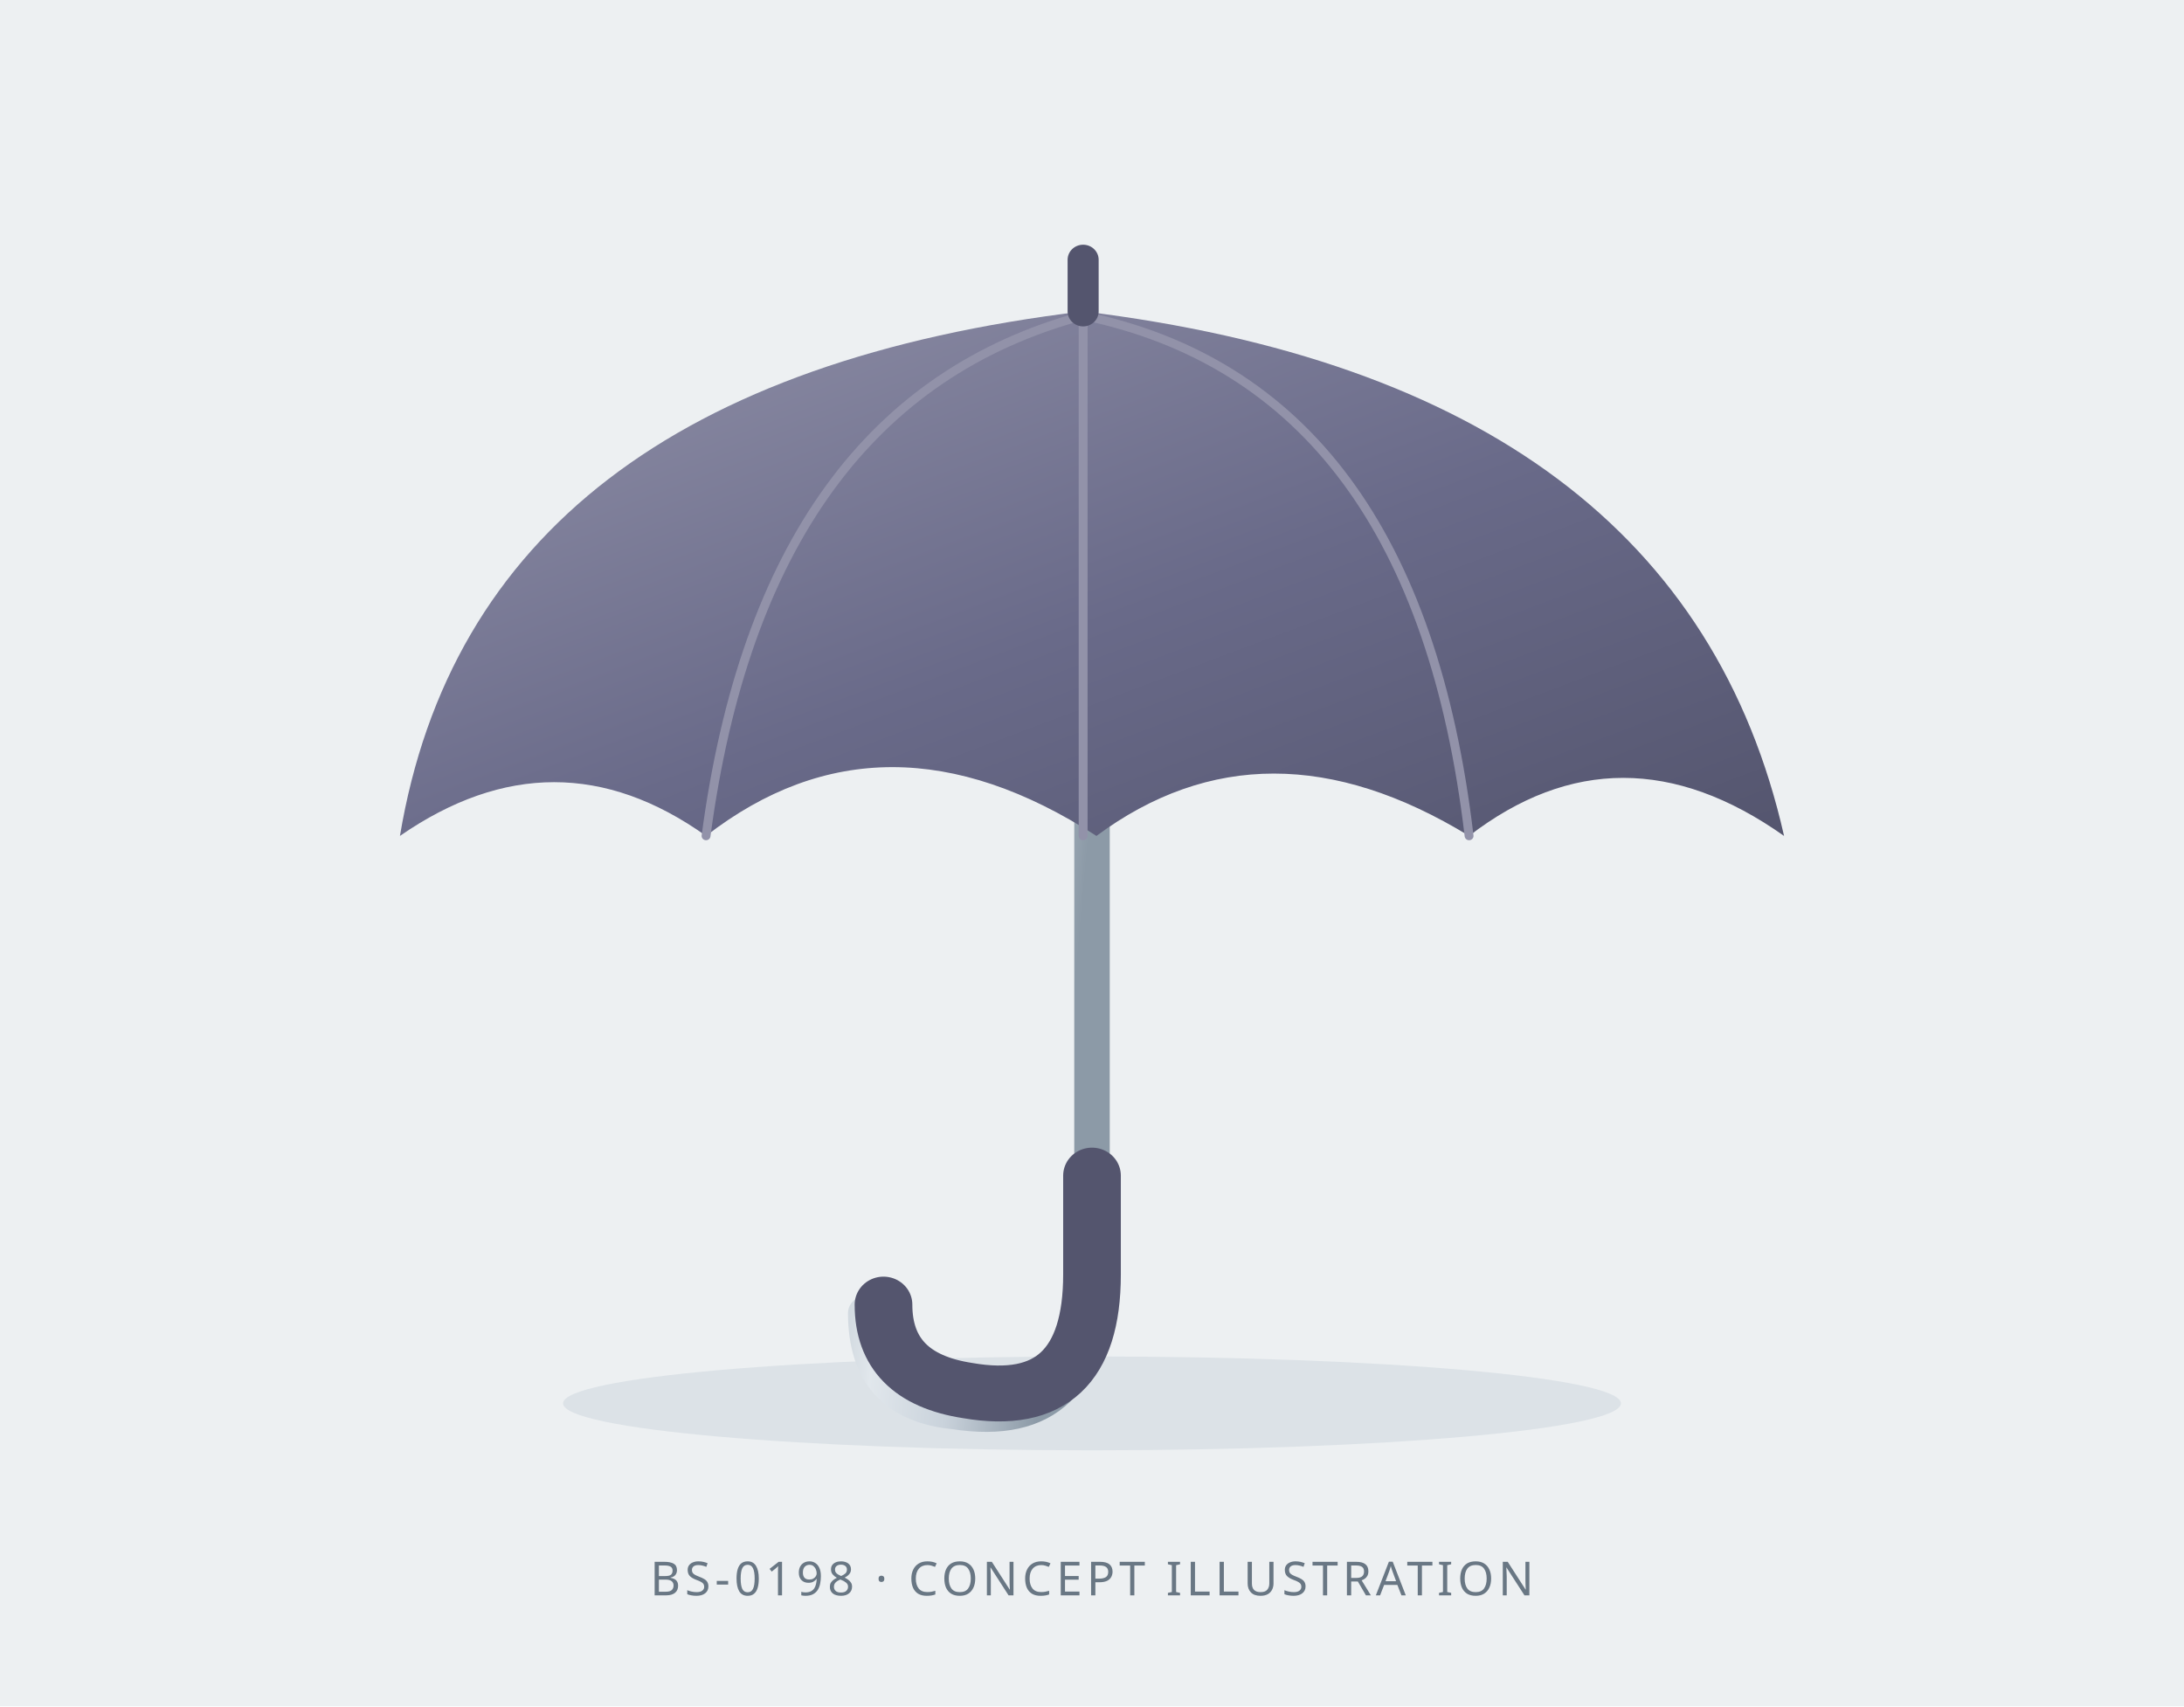
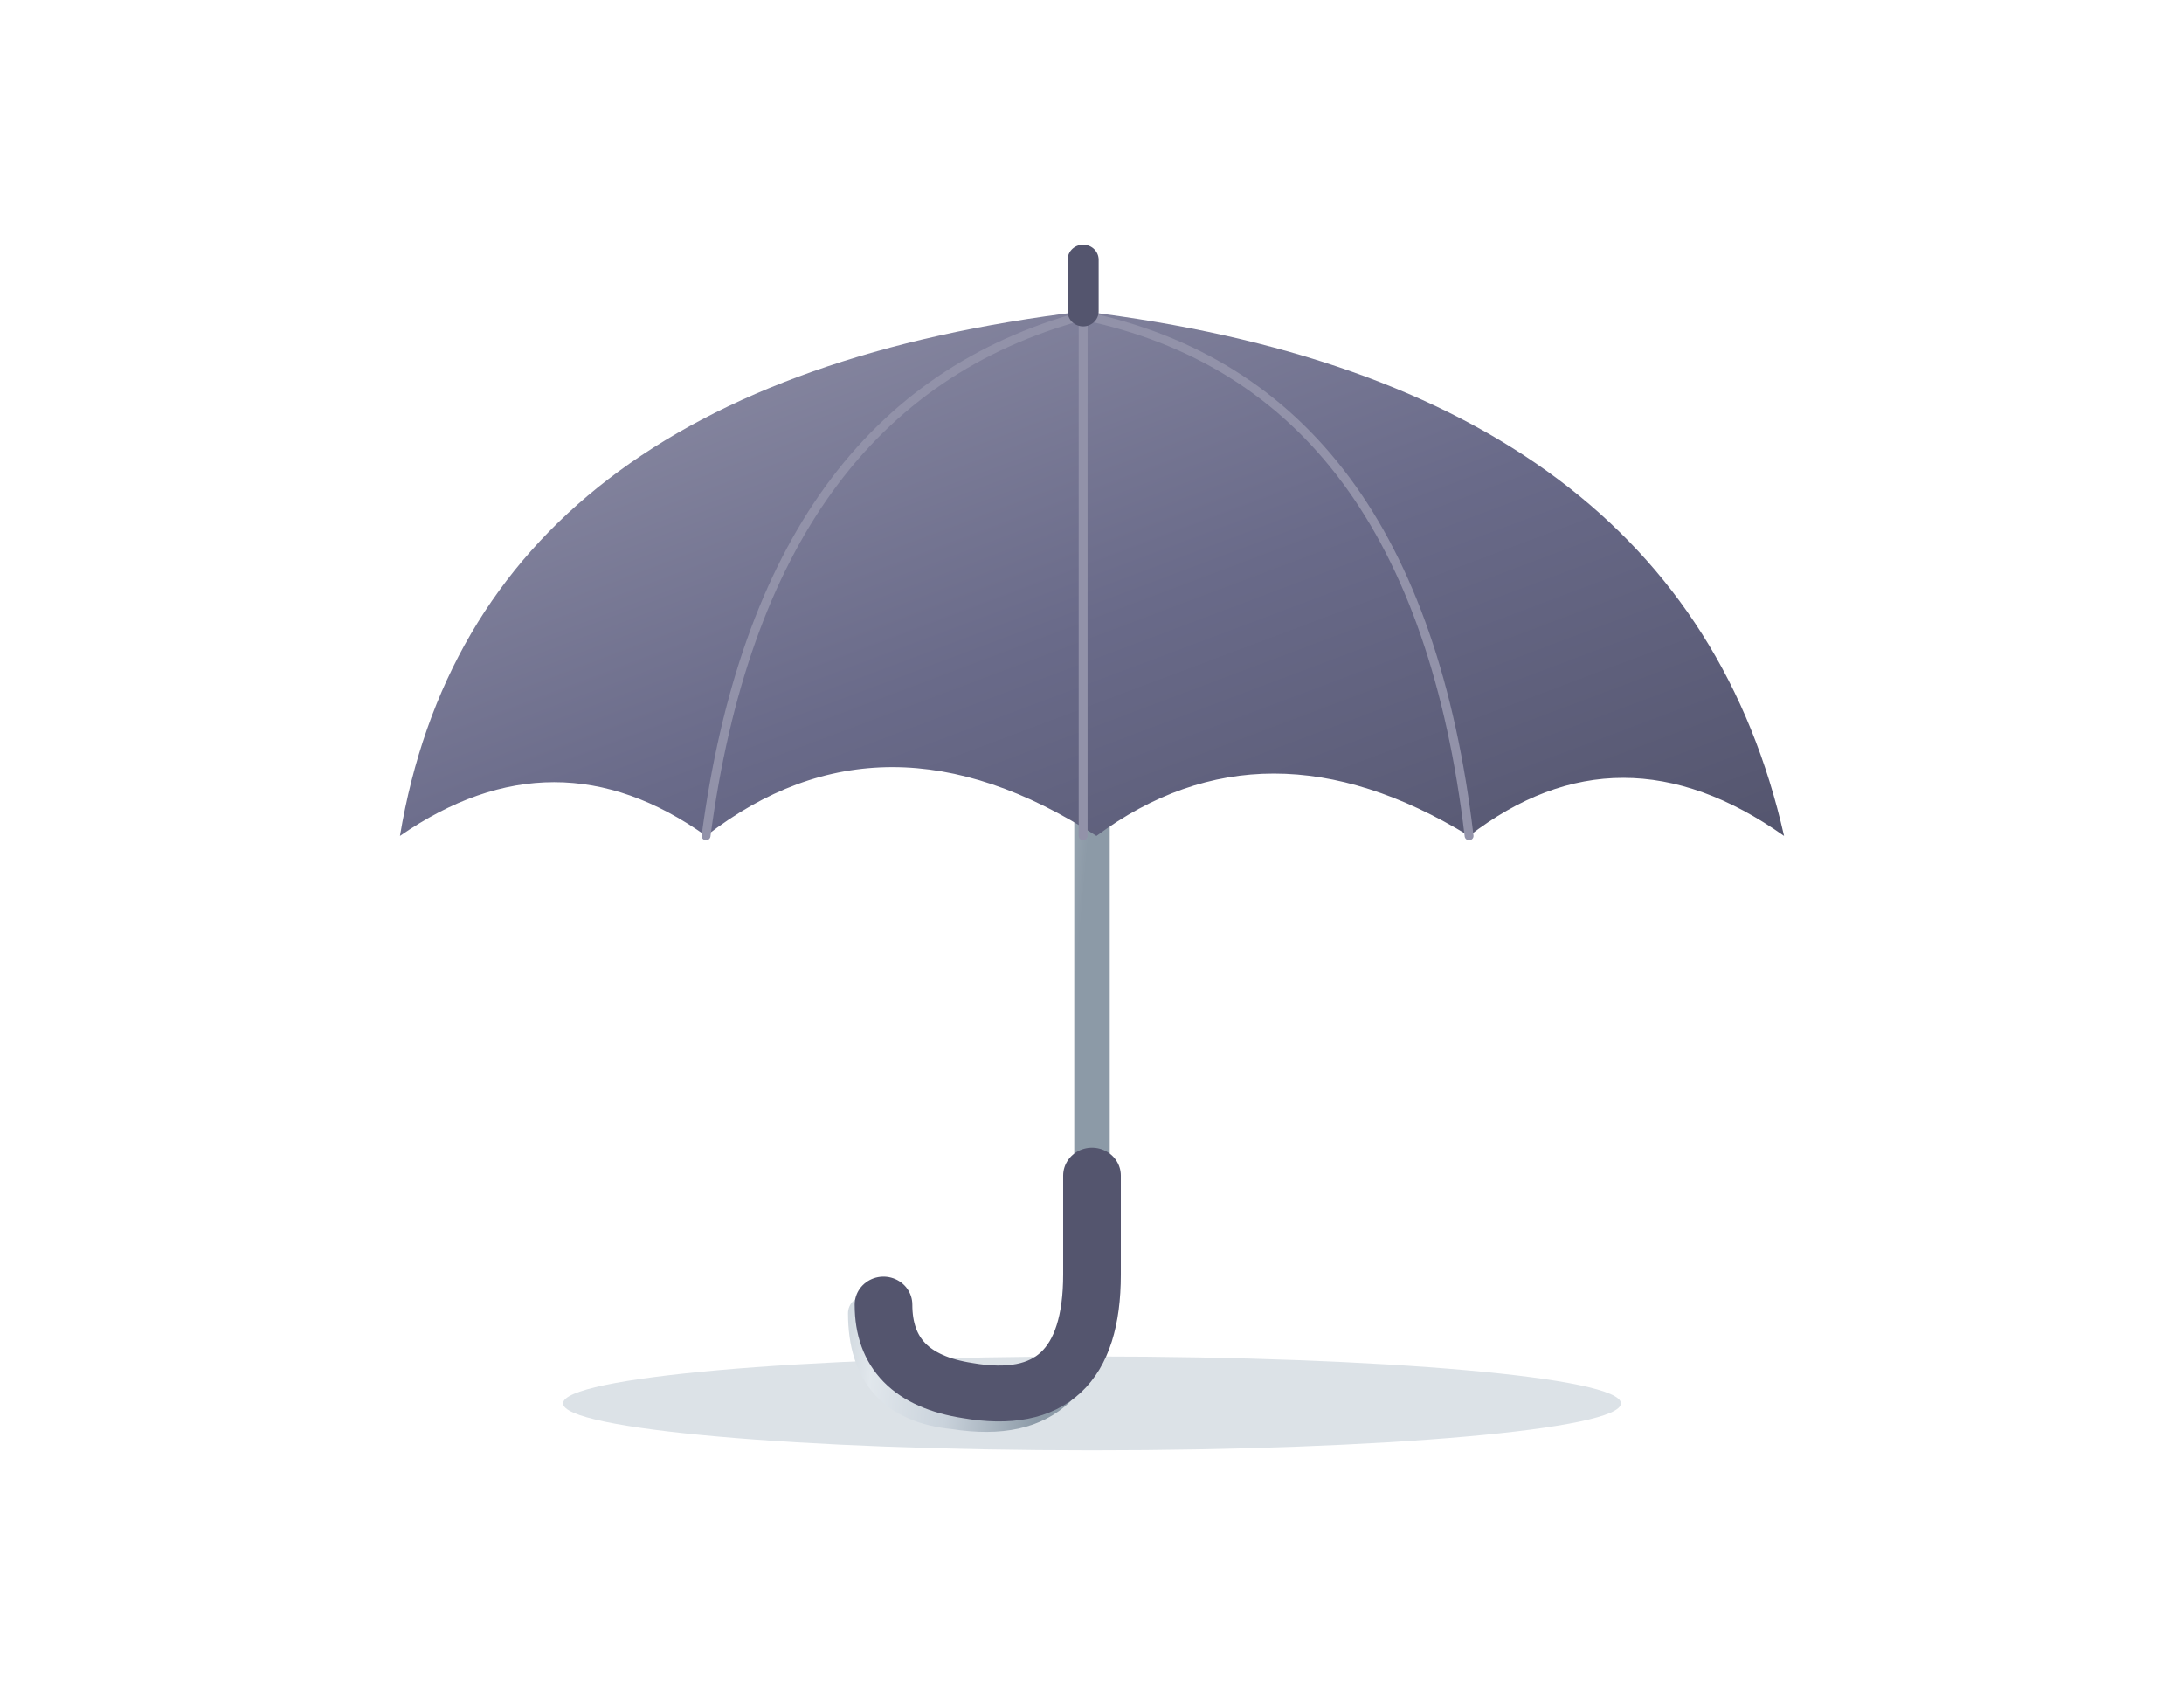
<svg xmlns="http://www.w3.org/2000/svg" width="512" height="400" viewBox="0 0 512 400" role="img">
-   <rect width="512" height="400" fill="#edf0f2" />
  <ellipse cx="256" cy="329" rx="124" ry="11" fill="#dce2e7" />
  <defs>
    <linearGradient id="pe8bdbbe4bebfe99ba8e4bc9e-4-body" x1="0" y1="0" x2="1" y2="1">
      <stop stop-color="#9292a9" />
      <stop offset=".55" stop-color="#696a89" />
      <stop offset="1" stop-color="#54556e" />
    </linearGradient>
    <linearGradient id="pe8bdbbe4bebfe99ba8e4bc9e-4-metal" x1="0" y1="0" x2="1" y2=".4">
      <stop stop-color="#aeb9c3" />
      <stop offset=".35" stop-color="#e1e7ec" />
      <stop offset=".65" stop-color="#c9d2db" />
      <stop offset="1" stop-color="#8c9aa7" />
    </linearGradient>
    <pattern id="pe8bdbbe4bebfe99ba8e4bc9e-4-fabric" width="5" height="5" patternUnits="userSpaceOnUse">
      <path d="M0 1h5M1 0v5" stroke="#edf1f4" stroke-opacity=".13" stroke-width=".65" />
    </pattern>
    <pattern id="pe8bdbbe4bebfe99ba8e4bc9e-4-holes" width="8" height="8" patternUnits="userSpaceOnUse">
      <circle cx="4" cy="4" r="1.35" fill="#26313c" fill-opacity=".45" />
    </pattern>
  </defs>
  <g transform="translate(256 200) scale(1.040 1.008) translate(-256 -200)">
    <path d="M256 91v208q0 36-31 31q-20-2-20-23" fill="none" stroke="url(#pe8bdbbe4bebfe99ba8e4bc9e-4-metal)" stroke-width="8" stroke-linecap="round" stroke-linejoin="round" />
    <path d="M256 275v23q0 32-28 27q-19-3-19-20" fill="none" stroke="#54556e" stroke-width="13" stroke-linecap="round" stroke-linejoin="round" />
    <path d="M100 196Q117 91 254 74Q389 91 412 196Q375 169 341 196Q295 167 257 196Q209 164 169 196Q135 171 100 196Z" fill="url(#pe8bdbbe4bebfe99ba8e4bc9e-4-body)" />
    <path d="M254 75Q182 95 169 196M254 75Q329 91 341 196M254 75v121" fill="none" stroke="#9292a9" stroke-width="2" stroke-linecap="round" stroke-linejoin="round" />
    <path d="M254 62v12" fill="none" stroke="#54556e" stroke-width="7" stroke-linecap="round" stroke-linejoin="round" />
  </g>
-   <text x="256" y="374" text-anchor="middle" font-family="Segoe UI, sans-serif" font-size="11" letter-spacing="1" fill="#697784">BS-0198 · CONCEPT ILLUSTRATION</text>
</svg>
